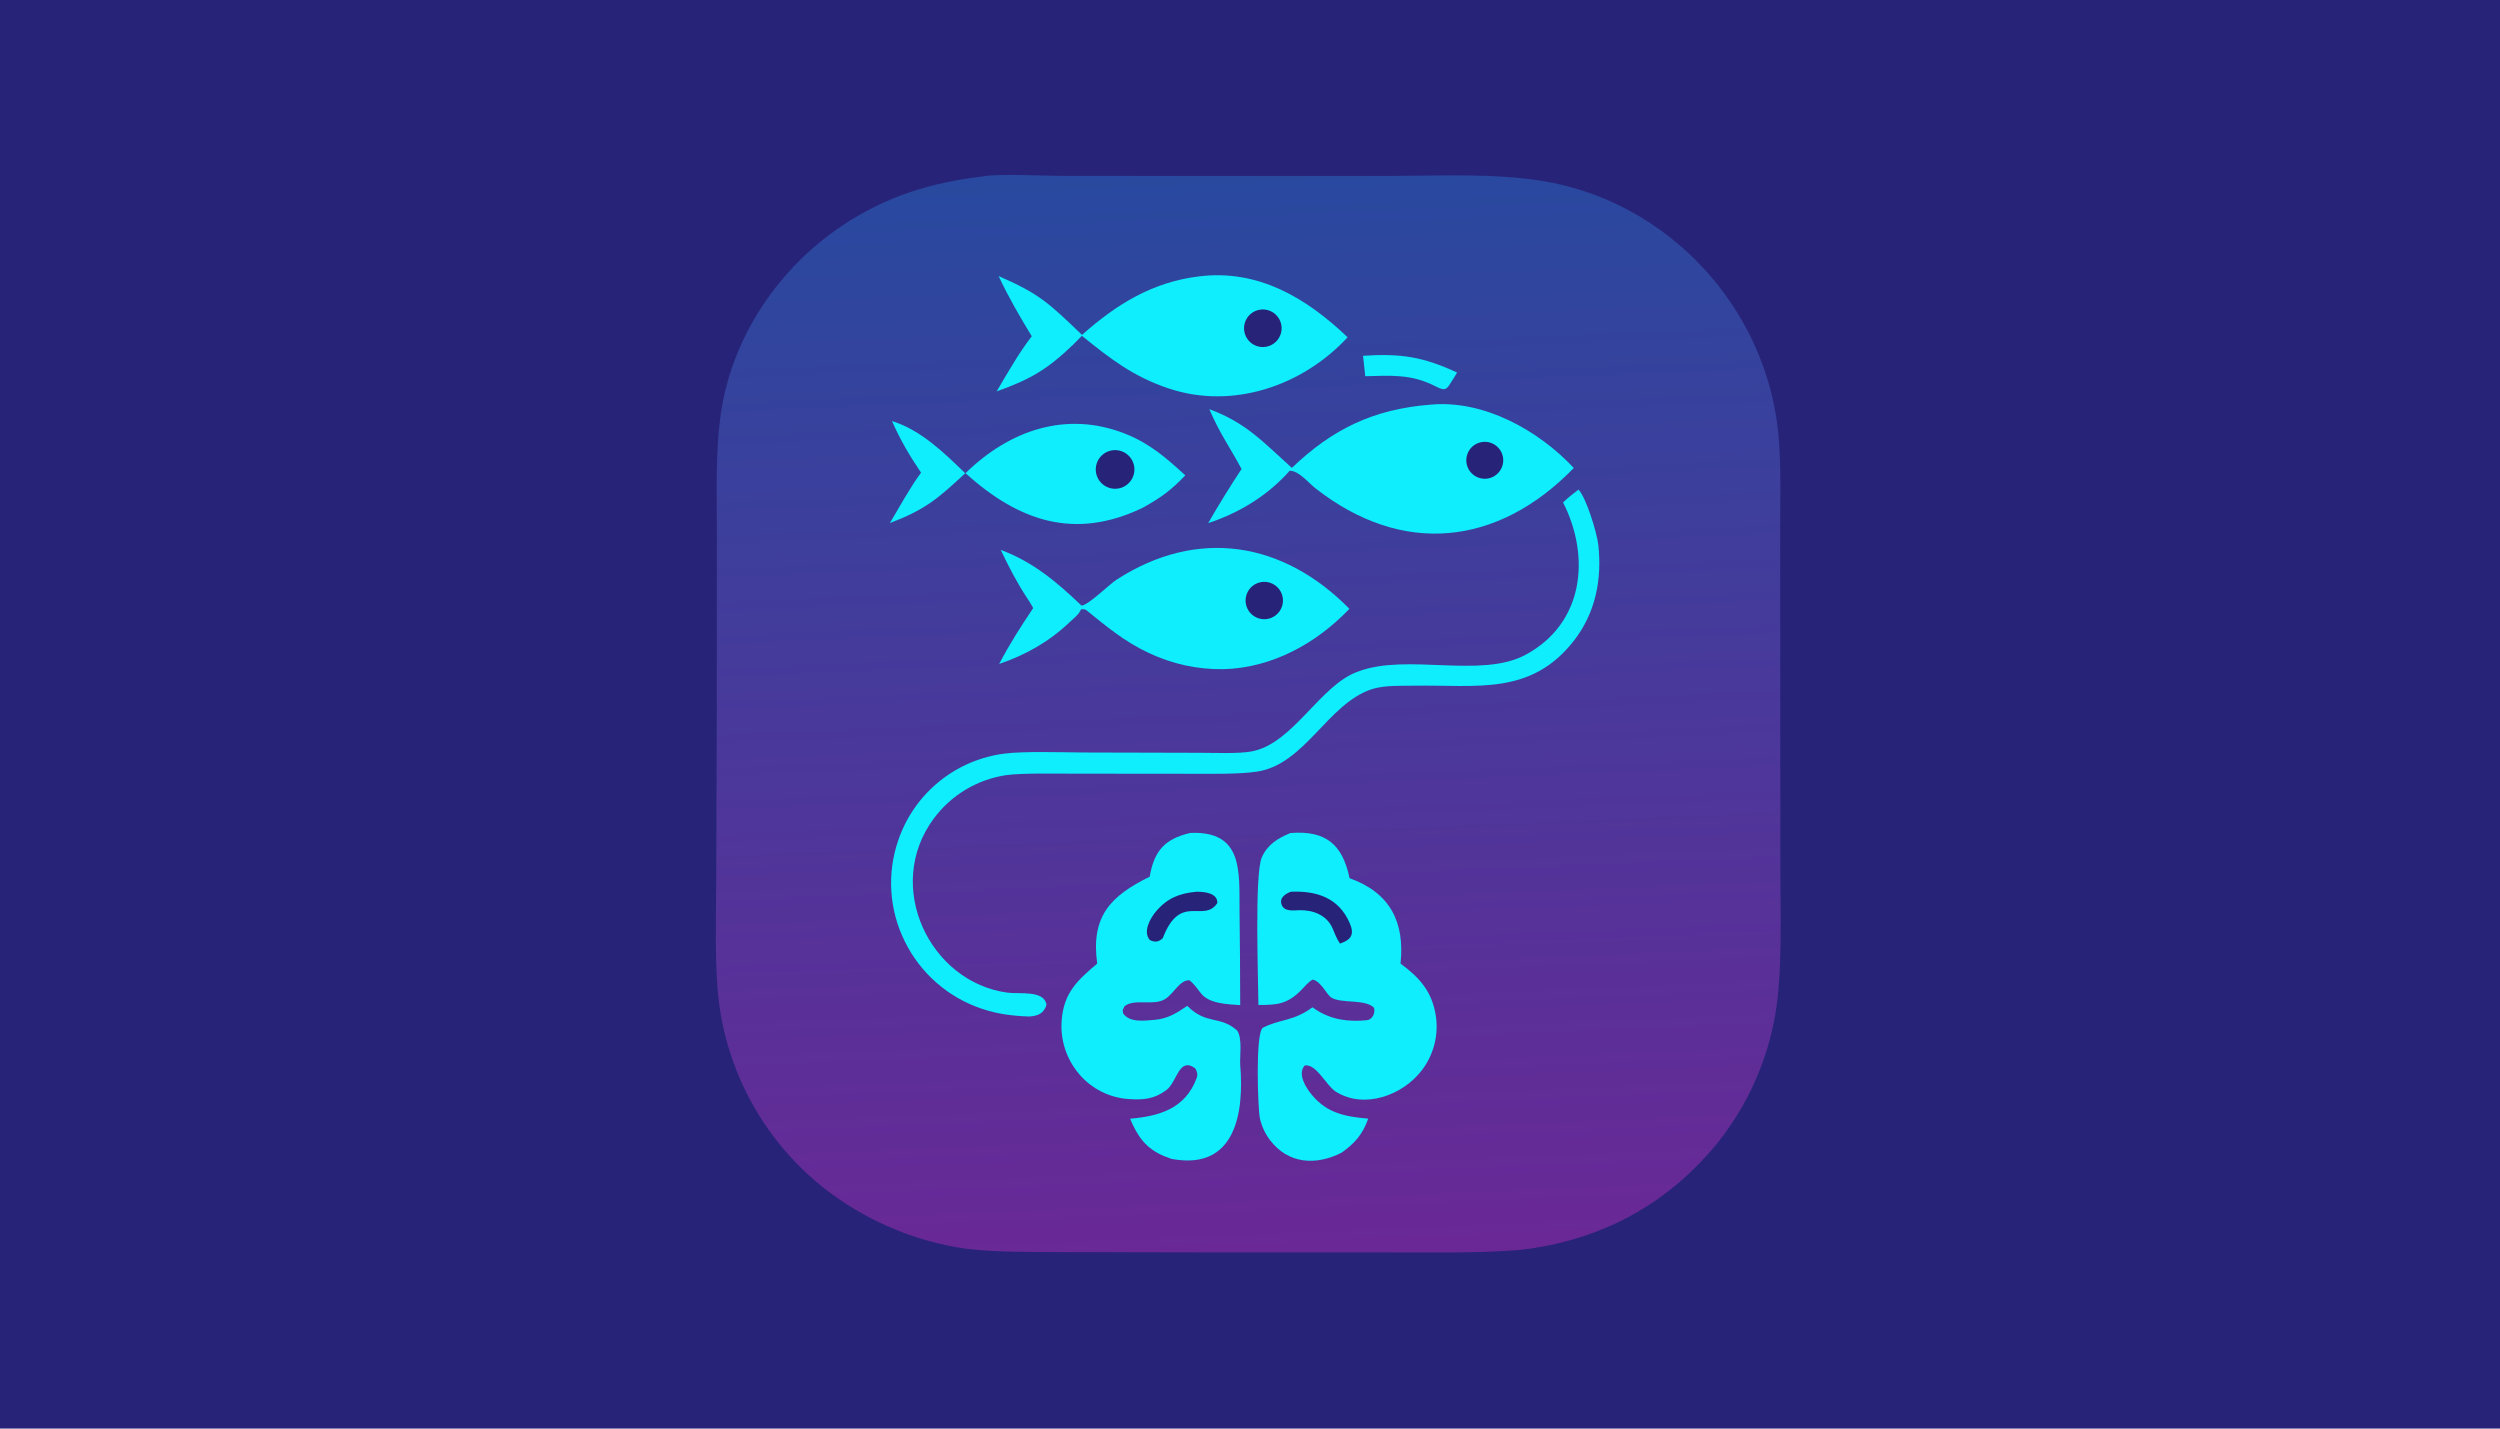
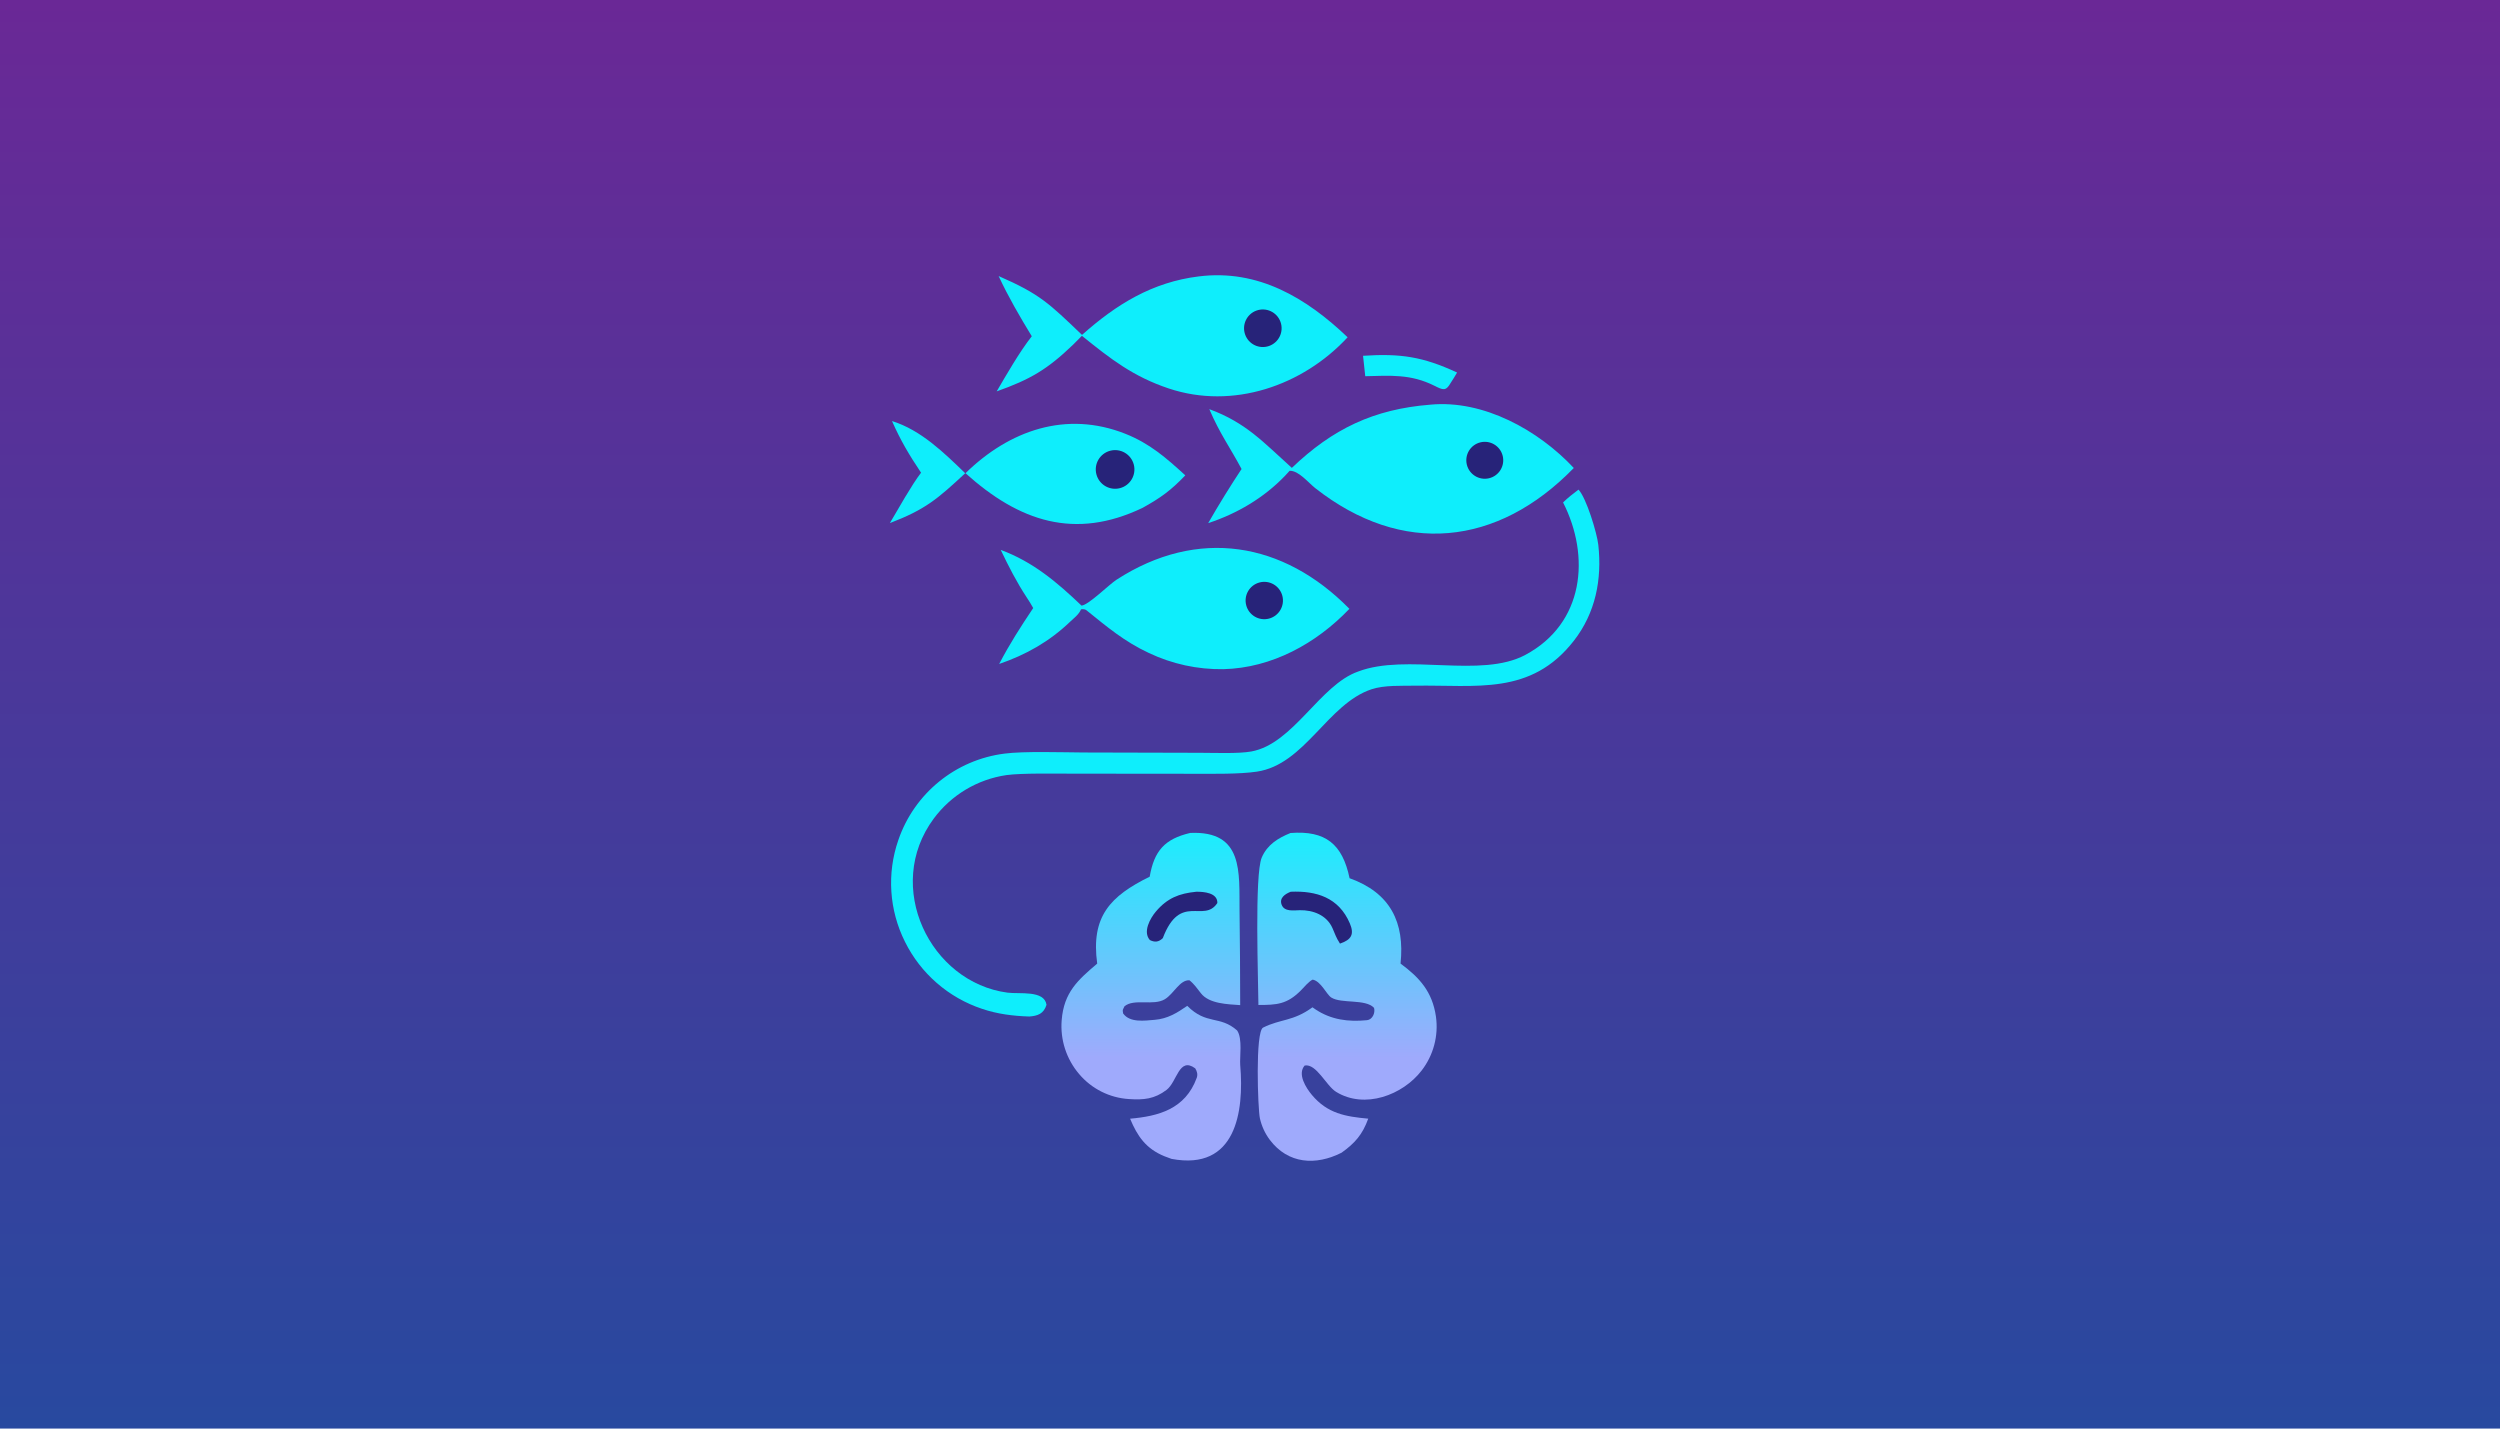
- <svg xmlns="http://www.w3.org/2000/svg" width="1344" height="768" viewBox="0 0 1344 768">
-   <path fill="#272379" d="M0 0L1344 0L1344 768L0 768L0 0Z" />
+ <svg xmlns="http://www.w3.org/2000/svg" xmlns:xlink="http://www.w3.org/1999/xlink" id="Layer_1" width="474.133mm" height="270.933mm" version="1.1" viewBox="0 0 1344 768">
  <defs>
-     <linearGradient id="gradient_0" gradientUnits="userSpaceOnUse" x1="682.922" y1="676.638" x2="658.582" y2="89.881">
-       <stop offset="0" stop-color="#6A2896" />
-       <stop offset="1" stop-color="#28499F" />
+     <style>
+       .st0 {
+         fill: url(#linear-gradient2);
+       }
+ 
+       .st1 {
+         fill: url(#linear-gradient1);
+       }
+ 
+       .st2 {
+         fill: url(#linear-gradient);
+       }
+ 
+       .st3 {
+         fill: #0eeefc;
+       }
+ 
+       .st4 {
+         fill: #272379;
+       }
+     </style>
+     <linearGradient id="linear-gradient" x1="672" y1="768" x2="672" y2="-0" gradientTransform="translate(1344 768) rotate(-180)" gradientUnits="userSpaceOnUse">
+       <stop offset="0" stop-color="#6a2896" />
+       <stop offset="1" stop-color="#28499f" />
    </linearGradient>
+     <linearGradient id="linear-gradient1" x1="724.127" y1="447.647" x2="724.127" y2="624.043" gradientUnits="userSpaceOnUse">
+       <stop offset="0" stop-color="#1aeefd" />
+       <stop offset=".685" stop-color="#9faafc" />
+     </linearGradient>
+     <linearGradient id="linear-gradient2" x1="618.916" y1="447.732" x2="618.916" y2="623.881" xlink:href="#linear-gradient1" />
  </defs>
-   <path fill="url(#gradient_0)" d="M528.736 94.79C536.41 93.297 561.367 94.507 570.158 94.556L640.636 94.569L748.682 94.569C775.324 94.494 803.797 93.063 829.789 97.383C896.625 108.493 948.92 164.817 955.914 232.054C957.643 248.674 956.993 267.369 957.01 284.153L957.051 369.839L957.124 468.107C957.189 491.284 958.254 523.972 954.302 545.886C950 570.356 939.764 593.399 924.49 612.993C897.22 647.305 860.651 666.979 817.167 671.969C793.709 673.786 770.661 673.297 747.158 673.304L649.464 673.285L568.758 673.128C552.011 672.99 529.526 673.352 513.497 670.394C488.056 665.753 464.1 655.075 443.638 639.256C411.697 614.293 391.062 577.591 386.329 537.324C384.18 519.19 384.943 492.277 385.045 473.585L385.337 382.089L385.396 286.15C385.409 264.664 384.479 241.502 387.841 220.398C394.258 180.117 419.008 143.855 452.733 121.329C476.56 105.414 500.577 98.143 528.736 94.79Z" />
-   <path fill="#0EEEFC" d="M693.771 447.823C712.663 446.376 721.707 453.818 725.532 472.128C747.434 479.964 755.268 495.851 752.939 518.017C763.244 525.644 770.003 533.139 771.959 546.476C773.417 556.806 770.638 567.287 764.256 575.539C754.134 588.712 733.644 596.457 718.274 586.97C712.899 583.652 707.706 571.676 701.396 572.82C697.322 577.428 702.169 584.924 705.287 588.645C713.682 598.664 723.342 600.269 735.568 601.394C732.465 609.942 728.472 614.51 721.225 619.694C707.391 626.705 692.472 625.817 682.635 612.764C680.059 609.323 678.245 605.373 677.314 601.177C676.227 596.292 674.745 554.588 679.039 552.433C688.45 547.709 695.238 549.149 705.577 541.522C706.043 541.856 706.513 542.184 706.988 542.504C715.546 548.271 724.89 549.457 734.903 548.45C737.784 548.161 739.451 544.616 738.692 541.826C734.083 536.881 721.186 539.721 715.716 536.285C713.067 534.62 710.244 527.536 705.697 526.639C703.584 527.636 701.177 530.613 699.378 532.43C691.92 539.963 686.346 540.266 676.525 540.275C676.456 527.376 674.38 470.294 678.302 461.041C681.228 454.141 687.106 450.513 693.771 447.823Z" />
-   <path fill="#272379" d="M693.918 479.396C707.652 478.837 719.695 482.452 725.658 496.378C728.184 502.278 726.536 505.184 720.37 507.286C718.045 503.612 718.013 502.691 716.301 498.874C713.204 491.973 705.939 489.199 698.77 489.325C695.614 489.381 690.481 490.3 689.017 486.392C687.635 482.703 690.866 480.595 693.918 479.396Z" />
-   <path fill="#0EEEFC" d="M639.893 447.783C668.669 446.52 666.141 469.085 666.371 489.485C666.593 506.442 666.714 523.399 666.734 540.357C659.943 539.854 650.025 539.696 645.589 533.949C643.787 531.614 641.715 528.71 639.424 526.993C634.199 526.737 631.058 534.262 626.224 537.182C620.048 540.912 609.679 536.629 604.509 541.001C603.396 543.46 603.466 542.504 603.795 544.839C607.428 549.922 615.312 548.707 620.766 548.257C627.704 547.684 632.744 544.567 638.271 540.742C648.69 551.211 655.66 545.683 665.065 553.975C668.085 558.245 666.39 568.425 666.746 572.571C668.903 597.744 664.46 629.531 629.834 623.021C628.579 622.591 627.334 622.13 626.102 621.638C616.073 617.578 611.48 610.851 607.539 601.414C622.831 600.08 637.207 596.268 643.355 579.467C644.022 577.644 643.542 575.95 642.554 574.345C633.761 567.939 632.869 581.57 627.148 585.92C620.665 590.848 614.862 591.397 606.923 590.856C596.523 590.216 586.837 585.347 580.119 577.381C573.278 569.367 569.91 558.958 570.76 548.455C571.954 533.425 579.513 526.83 589.852 518.035C586.398 492.647 596.88 481.756 618.075 471.306C620.481 457.41 626.129 451.007 639.893 447.783Z" />
-   <path fill="#272379" d="M643.13 479.403C647.258 479.35 654.608 479.975 654.448 485.46C647.147 496.559 634.502 479.638 625.118 504.352C622.811 506.541 620.811 506.654 618.176 505.38C614.281 501.012 618.263 493.769 621.409 490.046C627.521 482.817 633.938 480.3 643.13 479.403Z" />
-   <path fill="#0EEEFC" d="M768.913 217.553C797.508 214.793 827.115 231.313 846.071 251.594C805.038 293.797 753.758 299.025 707.156 262.486C703.338 259.492 698.149 252.921 693.299 253.101L690.837 255.778C679.499 267.627 665.03 276.143 649.531 281.229C654.765 272.04 661.635 260.92 667.463 252.139C661.139 240.3 655.731 233.077 650.118 219.954C669.995 227.274 679.268 237.869 694.495 251.531C716.48 230.505 738.565 219.958 768.913 217.553Z" />
-   <path fill="#272379" d="M795.827 237.816C801.176 236.49 806.58 239.776 807.865 245.136C809.15 250.496 805.824 255.876 800.456 257.121C795.145 258.353 789.835 255.069 788.564 249.766C787.292 244.463 790.535 239.127 795.827 237.816Z" />
-   <path fill="#0EEEFC" d="M581.423 325.572C585.184 325.29 596.093 314.344 600.285 311.632C643.821 283.463 689.937 291.153 725.439 327.308C707.704 345.904 683.744 359.129 657.654 359.749C643.786 359.962 630.057 356.965 617.537 350.994C604.465 344.883 595.224 337.074 584.128 328.115C583.271 327.424 582.18 327.455 581.157 327.566C580.062 330.308 577.48 332.153 575.356 334.189C564.185 344.891 551.648 351.961 537.146 356.953C542.944 345.898 548.536 337.229 555.456 326.882C554.457 325.019 553.152 322.988 551.978 321.206C546.545 312.96 542.241 304.496 537.982 295.609C555.397 302.083 568.179 312.929 581.423 325.572Z" />
-   <path fill="#272379" d="M677.09 313.14C682.462 311.709 687.974 314.917 689.385 320.296C690.795 325.675 687.566 331.176 682.183 332.566C676.83 333.948 671.367 330.74 669.964 325.391C668.561 320.041 671.747 314.564 677.09 313.14Z" />
-   <path fill="#0EEEFC" d="M644.491 148.595C676.414 144.603 702.328 160.177 724.479 181.321C700.309 207.452 662.732 220.33 628.345 208.849C609.245 202.472 597.04 192.977 581.635 180.523L576.912 185.287C562.947 198.702 553.766 204.021 535.813 210.41C541.323 201.012 548.049 189.253 554.688 180.773C548.311 170.321 542.022 159.514 536.86 148.407C559.111 158.113 563.891 163.036 581.689 180.043C600.186 163.571 619.537 151.661 644.491 148.595Z" />
-   <path fill="#272379" d="M675.441 166.98C680.705 165.062 686.525 167.798 688.407 173.076C690.289 178.355 687.514 184.157 682.224 186.004C676.984 187.833 671.251 185.089 669.387 179.861C667.523 174.633 670.227 168.88 675.441 166.98Z" />
-   <path fill="#0EEEFC" d="M848.597 263.217C852.83 267.646 858.559 286.601 859.255 292.941C861.296 311.558 857.739 329.582 846.061 344.531C822.995 374.057 793.758 368.1 760.809 368.622C753.45 368.739 744.198 368.272 737.368 370.538C713.651 378.404 701.623 410.947 675.709 414.834C666.324 416.242 652.012 415.988 642.187 415.982L576.267 415.918C567.142 415.933 549.293 415.559 541.014 416.7C525.436 418.992 511.407 427.383 502.016 440.024C474.909 476.544 499.97 528.14 541.656 533.651C548.05 534.496 561.45 532.199 562.603 540.185C561.124 544.99 557.87 546.164 553.323 546.477C544.644 546.197 536.164 545.149 527.915 542.335C509.878 536.326 494.983 523.368 486.531 506.334C478.006 489.328 476.711 469.599 482.938 451.624C491.546 426.494 513.706 408.459 540.055 405.137C550.18 403.781 571.608 404.469 582.446 404.538L645.356 404.706C652.976 404.714 665.735 405.256 672.693 403.998C695.312 399.909 709.501 368.235 730.139 361.014C756.222 351.067 796.012 364.91 820.027 352.072C851.742 335.118 855.044 299.018 840.308 270.12C843.155 267.352 845.474 265.607 848.597 263.217Z" />
-   <path fill="#0EEEFC" d="M479.541 226.357C495.077 231.17 507.523 243.41 518.963 254.476C542.573 231.35 573.163 220.612 604.936 233.181C618.083 238.382 626.873 246.102 637.219 255.546C629.493 263.637 623.96 267.638 614.221 273.039C577.85 290.419 547.939 280.416 518.985 254.336C503.847 268.412 497.409 273.917 478.391 281.218C482.949 273.55 490.059 260.772 495.163 254.126C488.756 244.564 484.16 236.8 479.541 226.357Z" />
-   <path fill="#272379" d="M596.832 242.323C602.384 240.861 608.069 244.181 609.526 249.736C610.983 255.291 607.659 260.974 602.104 262.427C596.556 263.878 590.882 260.558 589.427 255.01C587.972 249.462 591.286 243.783 596.832 242.323Z" />
-   <path fill="#0EEEFC" d="M732.772 191.269C752.923 189.948 764.961 191.742 783.326 200.272C782.348 202.069 781.077 203.973 779.975 205.717C777.265 210.455 775.896 209.755 770.97 207.3C758.399 201.035 747.48 201.924 733.957 202.253L732.772 191.269Z" />
+   <path class="st2" d="M1344,768H0V-0h1344v768Z" />
+   <path class="st1" d="M693.771,447.823c18.892-1.447,27.936,5.995,31.761,24.305,21.902,7.836,29.736,23.723,27.407,45.889,10.305,7.627,17.064,15.122,19.02,28.459,1.458,10.33-1.321,20.811-7.703,29.063-10.122,13.173-30.612,20.918-45.982,11.431-5.375-3.318-10.568-15.294-16.878-14.15-4.074,4.608.773,12.104,3.891,15.825,8.395,10.019,18.055,11.624,30.281,12.749-3.103,8.548-7.096,13.116-14.343,18.3-13.834,7.011-28.753,6.123-38.59-6.93-2.576-3.441-4.39-7.391-5.321-11.587-1.087-4.885-2.569-46.589,1.725-48.744,9.411-4.724,16.199-3.284,26.538-10.911.466.334.936.662,1.411.982,8.558,5.767,17.902,6.953,27.915,5.946,2.881-.289,4.548-3.834,3.789-6.624-4.609-4.945-17.506-2.105-22.976-5.541-2.649-1.665-5.472-8.749-10.019-9.646-2.113.997-4.52,3.974-6.319,5.791-7.458,7.533-13.032,7.836-22.853,7.845-.069-12.899-2.145-69.981,1.777-79.234,2.926-6.9,8.804-10.528,15.469-13.218Z" />
+   <path class="st4" d="M693.918,479.396c13.734-.559,25.777,3.056,31.74,16.982,2.526,5.9.878,8.806-5.288,10.908-2.325-3.674-2.357-4.595-4.069-8.412-3.097-6.901-10.362-9.675-17.531-9.549-3.156.056-8.289.975-9.753-2.933-1.382-3.689,1.849-5.797,4.901-6.996Z" />
+   <path class="st0" d="M639.893,447.783c28.776-1.263,26.248,21.302,26.478,41.702.222,16.957.343,33.914.363,50.872-6.791-.503-16.709-.661-21.145-6.408-1.802-2.335-3.874-5.239-6.165-6.956-5.225-.256-8.366,7.269-13.2,10.189-6.176,3.73-16.545-.553-21.715,3.819-1.113,2.459-1.043,1.503-.714,3.838,3.633,5.083,11.517,3.868,16.971,3.418,6.938-.573,11.978-3.69,17.505-7.515,10.419,10.469,17.389,4.941,26.794,13.233,3.02,4.27,1.325,14.45,1.681,18.596,2.157,25.173-2.286,56.96-36.912,50.45-1.255-.43-2.5-.891-3.732-1.383-10.029-4.06-14.622-10.787-18.563-20.224,15.292-1.334,29.668-5.146,35.816-21.947.667-1.823.187-3.517-.801-5.122-8.793-6.406-9.685,7.225-15.406,11.575-6.483,4.928-12.286,5.477-20.225,4.936-10.4-.64-20.086-5.509-26.804-13.475-6.841-8.014-10.209-18.423-9.359-28.926,1.194-15.03,8.753-21.625,19.092-30.42-3.454-25.388,7.028-36.279,28.223-46.729,2.406-13.896,8.054-20.299,21.818-23.523Z" />
+   <path class="st4" d="M643.13,479.403c4.128-.053,11.478.572,11.318,6.057-7.301,11.099-19.946-5.822-29.33,18.892-2.307,2.189-4.307,2.302-6.942,1.028-3.895-4.368.087-11.611,3.233-15.334,6.112-7.229,12.529-9.746,21.721-10.643Z" />
+   <path class="st3" d="M768.913,217.553c28.595-2.76,58.202,13.76,77.158,34.041-41.033,42.203-92.313,47.431-138.915,10.892-3.818-2.994-9.007-9.565-13.857-9.385l-2.462,2.677c-11.338,11.849-25.807,20.365-41.306,25.451,5.234-9.189,12.104-20.309,17.932-29.09-6.324-11.839-11.732-19.062-17.345-32.185,19.877,7.32,29.15,17.915,44.377,31.577,21.985-21.026,44.07-31.573,74.418-33.978Z" />
+   <path class="st4" d="M795.827,237.816c5.349-1.326,10.753,1.96,12.038,7.32,1.285,5.36-2.041,10.74-7.409,11.985-5.311,1.232-10.621-2.052-11.892-7.355-1.272-5.303,1.971-10.639,7.263-11.95Z" />
+   <path class="st3" d="M581.423,325.572c3.761-.282,14.67-11.228,18.862-13.94,43.536-28.169,89.652-20.479,125.154,15.676-17.735,18.596-41.695,31.821-67.785,32.441-13.868.213-27.597-2.784-40.117-8.755-13.072-6.111-22.313-13.92-33.409-22.879-.857-.691-1.948-.66-2.971-.549-1.095,2.742-3.677,4.587-5.801,6.623-11.171,10.702-23.708,17.772-38.21,22.764,5.798-11.055,11.39-19.724,18.31-30.071-.999-1.863-2.304-3.894-3.478-5.676-5.433-8.246-9.737-16.71-13.996-25.597,17.415,6.474,30.197,17.32,43.441,29.963Z" />
+   <path class="st4" d="M677.09,313.14c5.372-1.431,10.884,1.777,12.295,7.156,1.41,5.379-1.819,10.88-7.202,12.27-5.353,1.382-10.816-1.826-12.219-7.175-1.403-5.35,1.783-10.827,7.126-12.251Z" />
+   <path class="st3" d="M644.491,148.595c31.923-3.992,57.837,11.582,79.988,32.726-24.17,26.131-61.747,39.009-96.134,27.528-19.1-6.377-31.305-15.872-46.71-28.326l-4.723,4.764c-13.965,13.415-23.146,18.734-41.099,25.123,5.51-9.398,12.236-21.157,18.875-29.637-6.377-10.452-12.666-21.259-17.828-32.366,22.251,9.706,27.031,14.629,44.829,31.636,18.497-16.472,37.848-28.382,62.802-31.448Z" />
+   <path class="st4" d="M675.441,166.98c5.264-1.918,11.084.818,12.966,6.096,1.882,5.279-.893,11.081-6.183,12.928-5.24,1.829-10.973-.915-12.837-6.143-1.864-5.228.84-10.981,6.054-12.881Z" />
+   <path class="st3" d="M848.597,263.217c4.233,4.429,9.962,23.384,10.658,29.724,2.041,18.617-1.516,36.641-13.194,51.59-23.066,29.526-52.303,23.569-85.252,24.091-7.359.117-16.611-.35-23.441,1.916-23.717,7.866-35.745,40.409-61.659,44.296-9.385,1.408-23.697,1.154-33.522,1.148l-65.92-.064c-9.125.015-26.974-.359-35.253.782-15.578,2.292-29.607,10.683-38.998,23.324-27.107,36.52-2.046,88.116,39.64,93.627,6.394.845,19.794-1.452,20.947,6.534-1.479,4.805-4.733,5.979-9.28,6.292-8.679-.28-17.159-1.328-25.408-4.142-18.037-6.009-32.932-18.967-41.384-36.001-8.525-17.006-9.82-36.735-3.593-54.71,8.608-25.13,30.768-43.165,57.117-46.487,10.125-1.356,31.553-.668,42.391-.599l62.91.168c7.62.008,20.379.55,27.337-.708,22.619-4.089,36.808-35.763,57.446-42.984,26.083-9.947,65.873,3.896,89.888-8.942,31.715-16.954,35.017-53.054,20.281-81.952,2.847-2.768,5.166-4.513,8.289-6.903Z" />
+   <path class="st3" d="M479.541,226.357c15.536,4.813,27.982,17.053,39.422,28.119,23.61-23.126,54.2-33.864,85.973-21.295,13.147,5.201,21.937,12.921,32.283,22.365-7.726,8.091-13.259,12.092-22.998,17.493-36.371,17.38-66.282,7.377-95.236-18.703-15.138,14.076-21.576,19.581-40.594,26.882,4.558-7.668,11.668-20.446,16.772-27.092-6.407-9.562-11.003-17.326-15.622-27.769Z" />
+   <path class="st4" d="M596.832,242.323c5.552-1.462,11.237,1.858,12.694,7.413,1.457,5.555-1.867,11.238-7.422,12.691-5.548,1.451-11.222-1.869-12.677-7.417-1.455-5.548,1.859-11.227,7.405-12.687Z" />
+   <path class="st3" d="M732.772,191.269c20.151-1.321,32.189.473,50.554,9.003-.978,1.797-2.249,3.701-3.351,5.445-2.71,4.738-4.079,4.038-9.005,1.583-12.571-6.265-23.49-5.376-37.013-5.047l-1.185-10.984Z" />
</svg>
